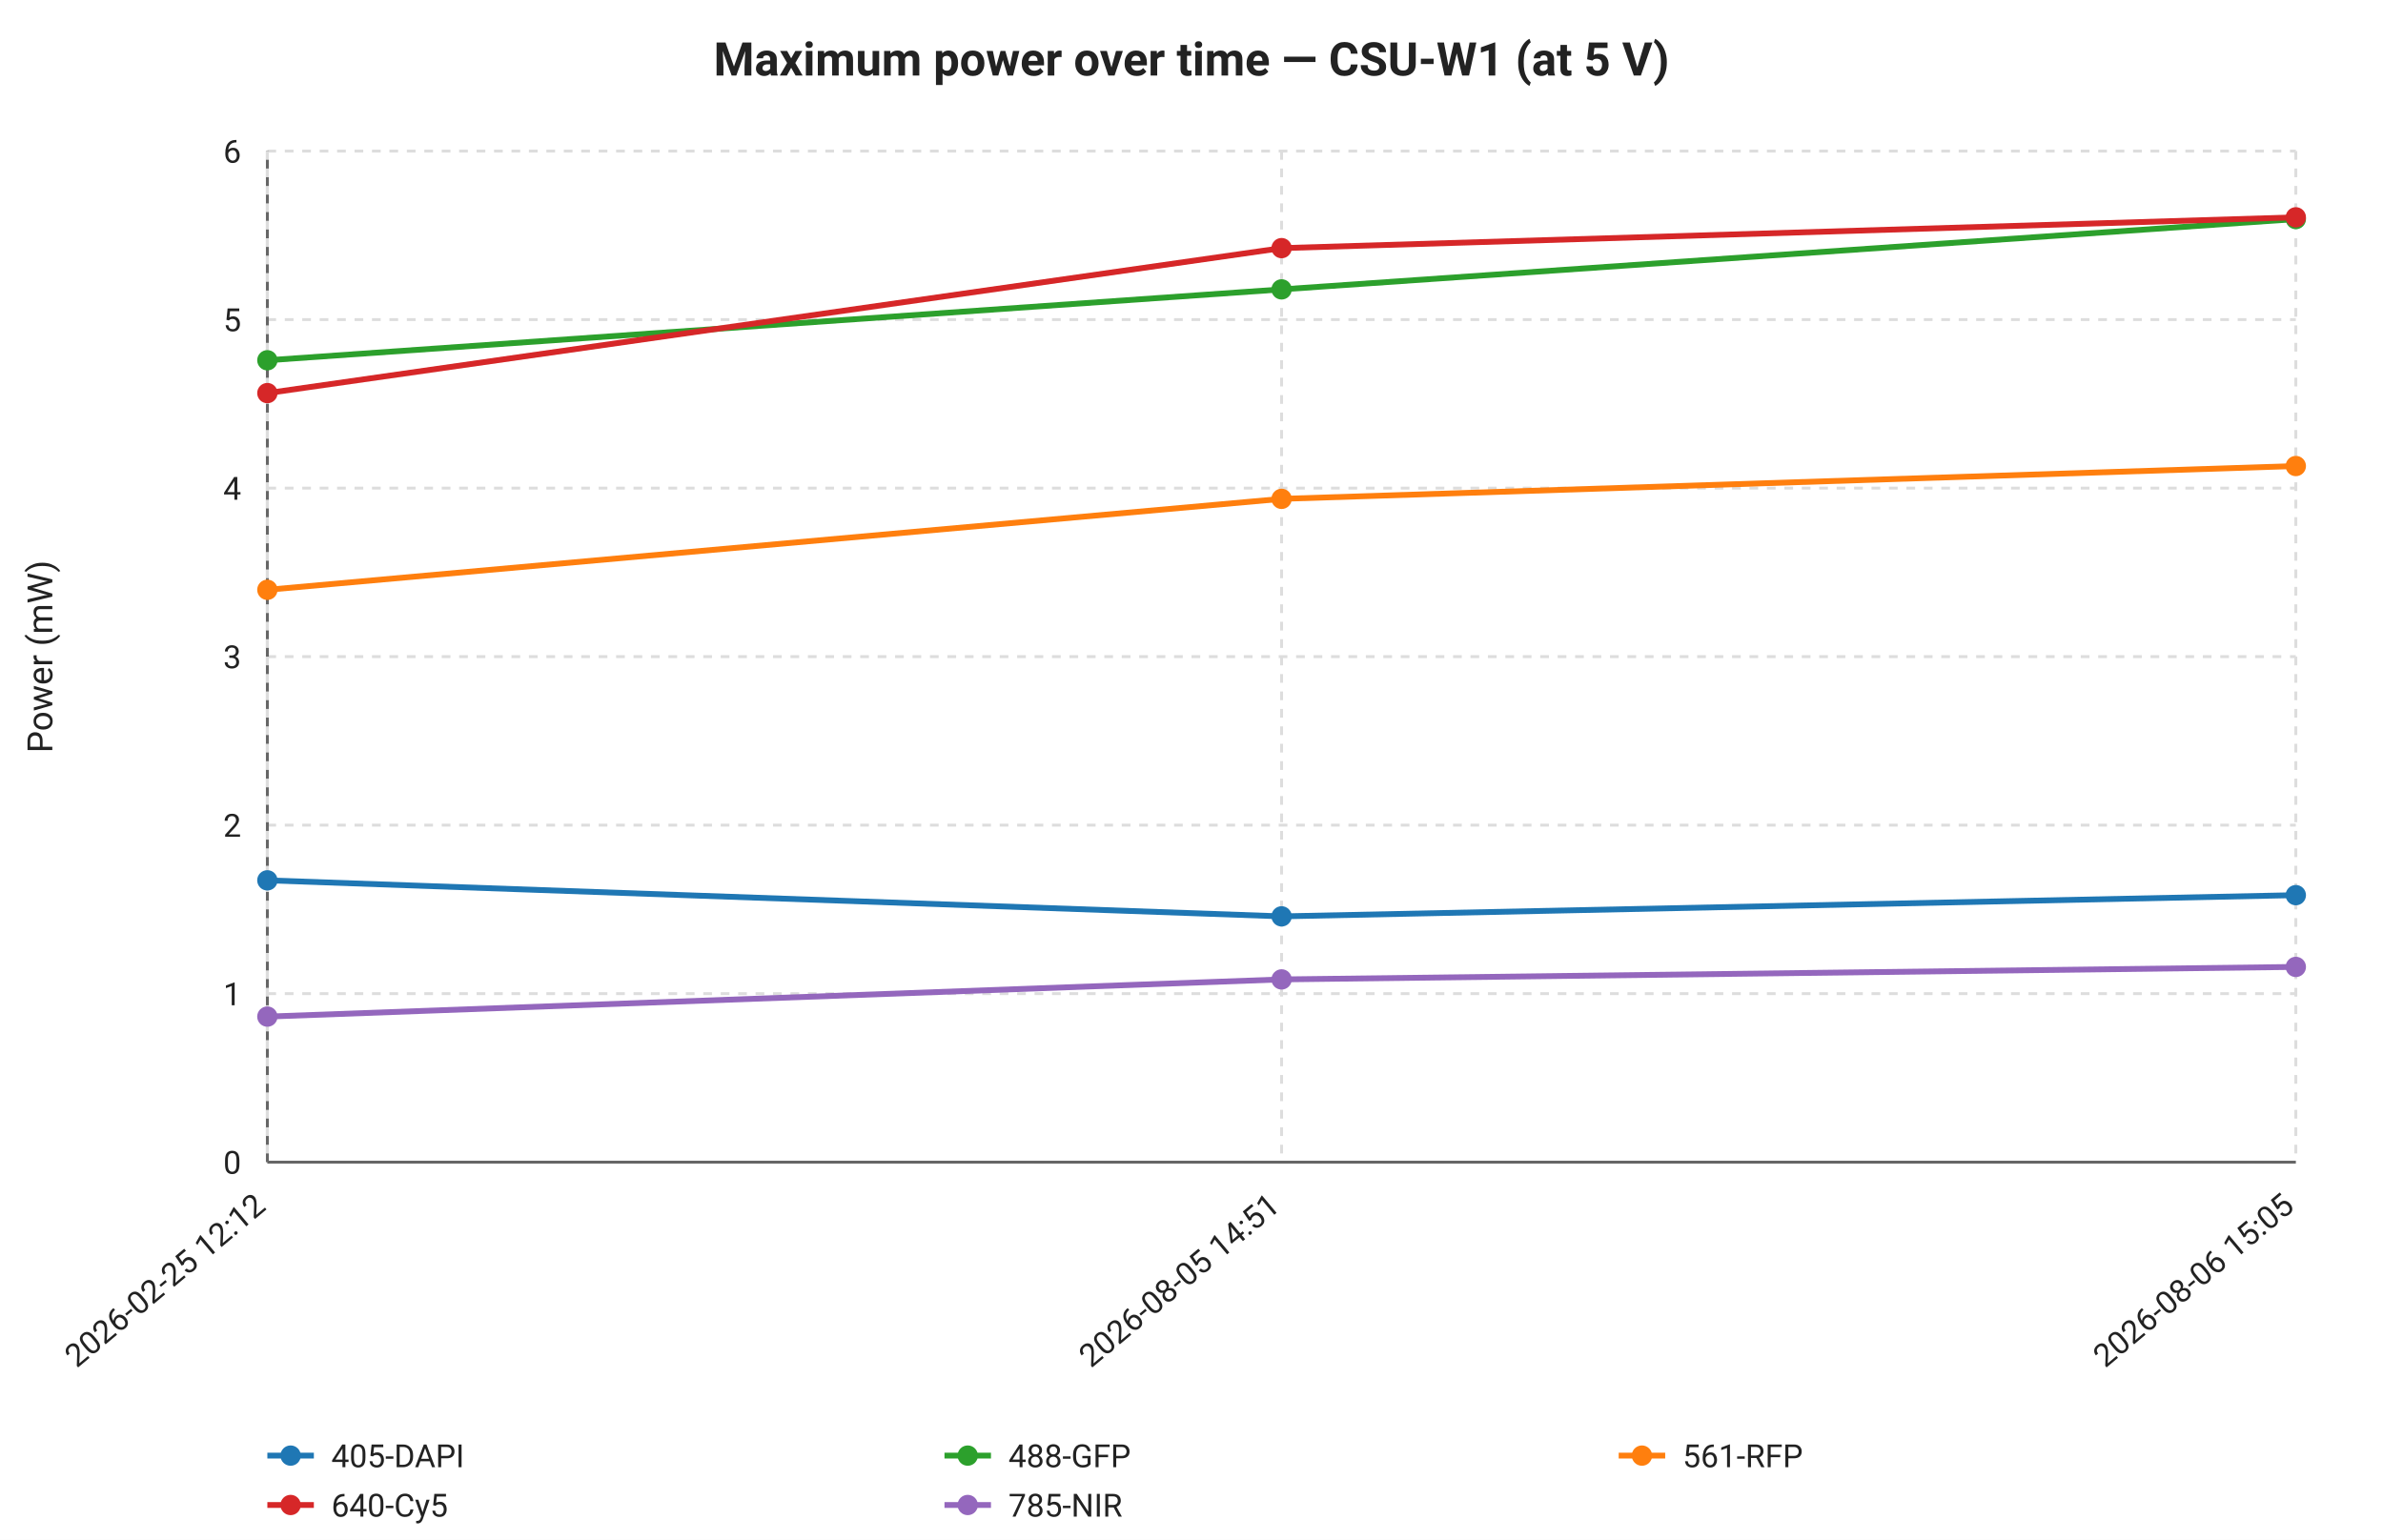
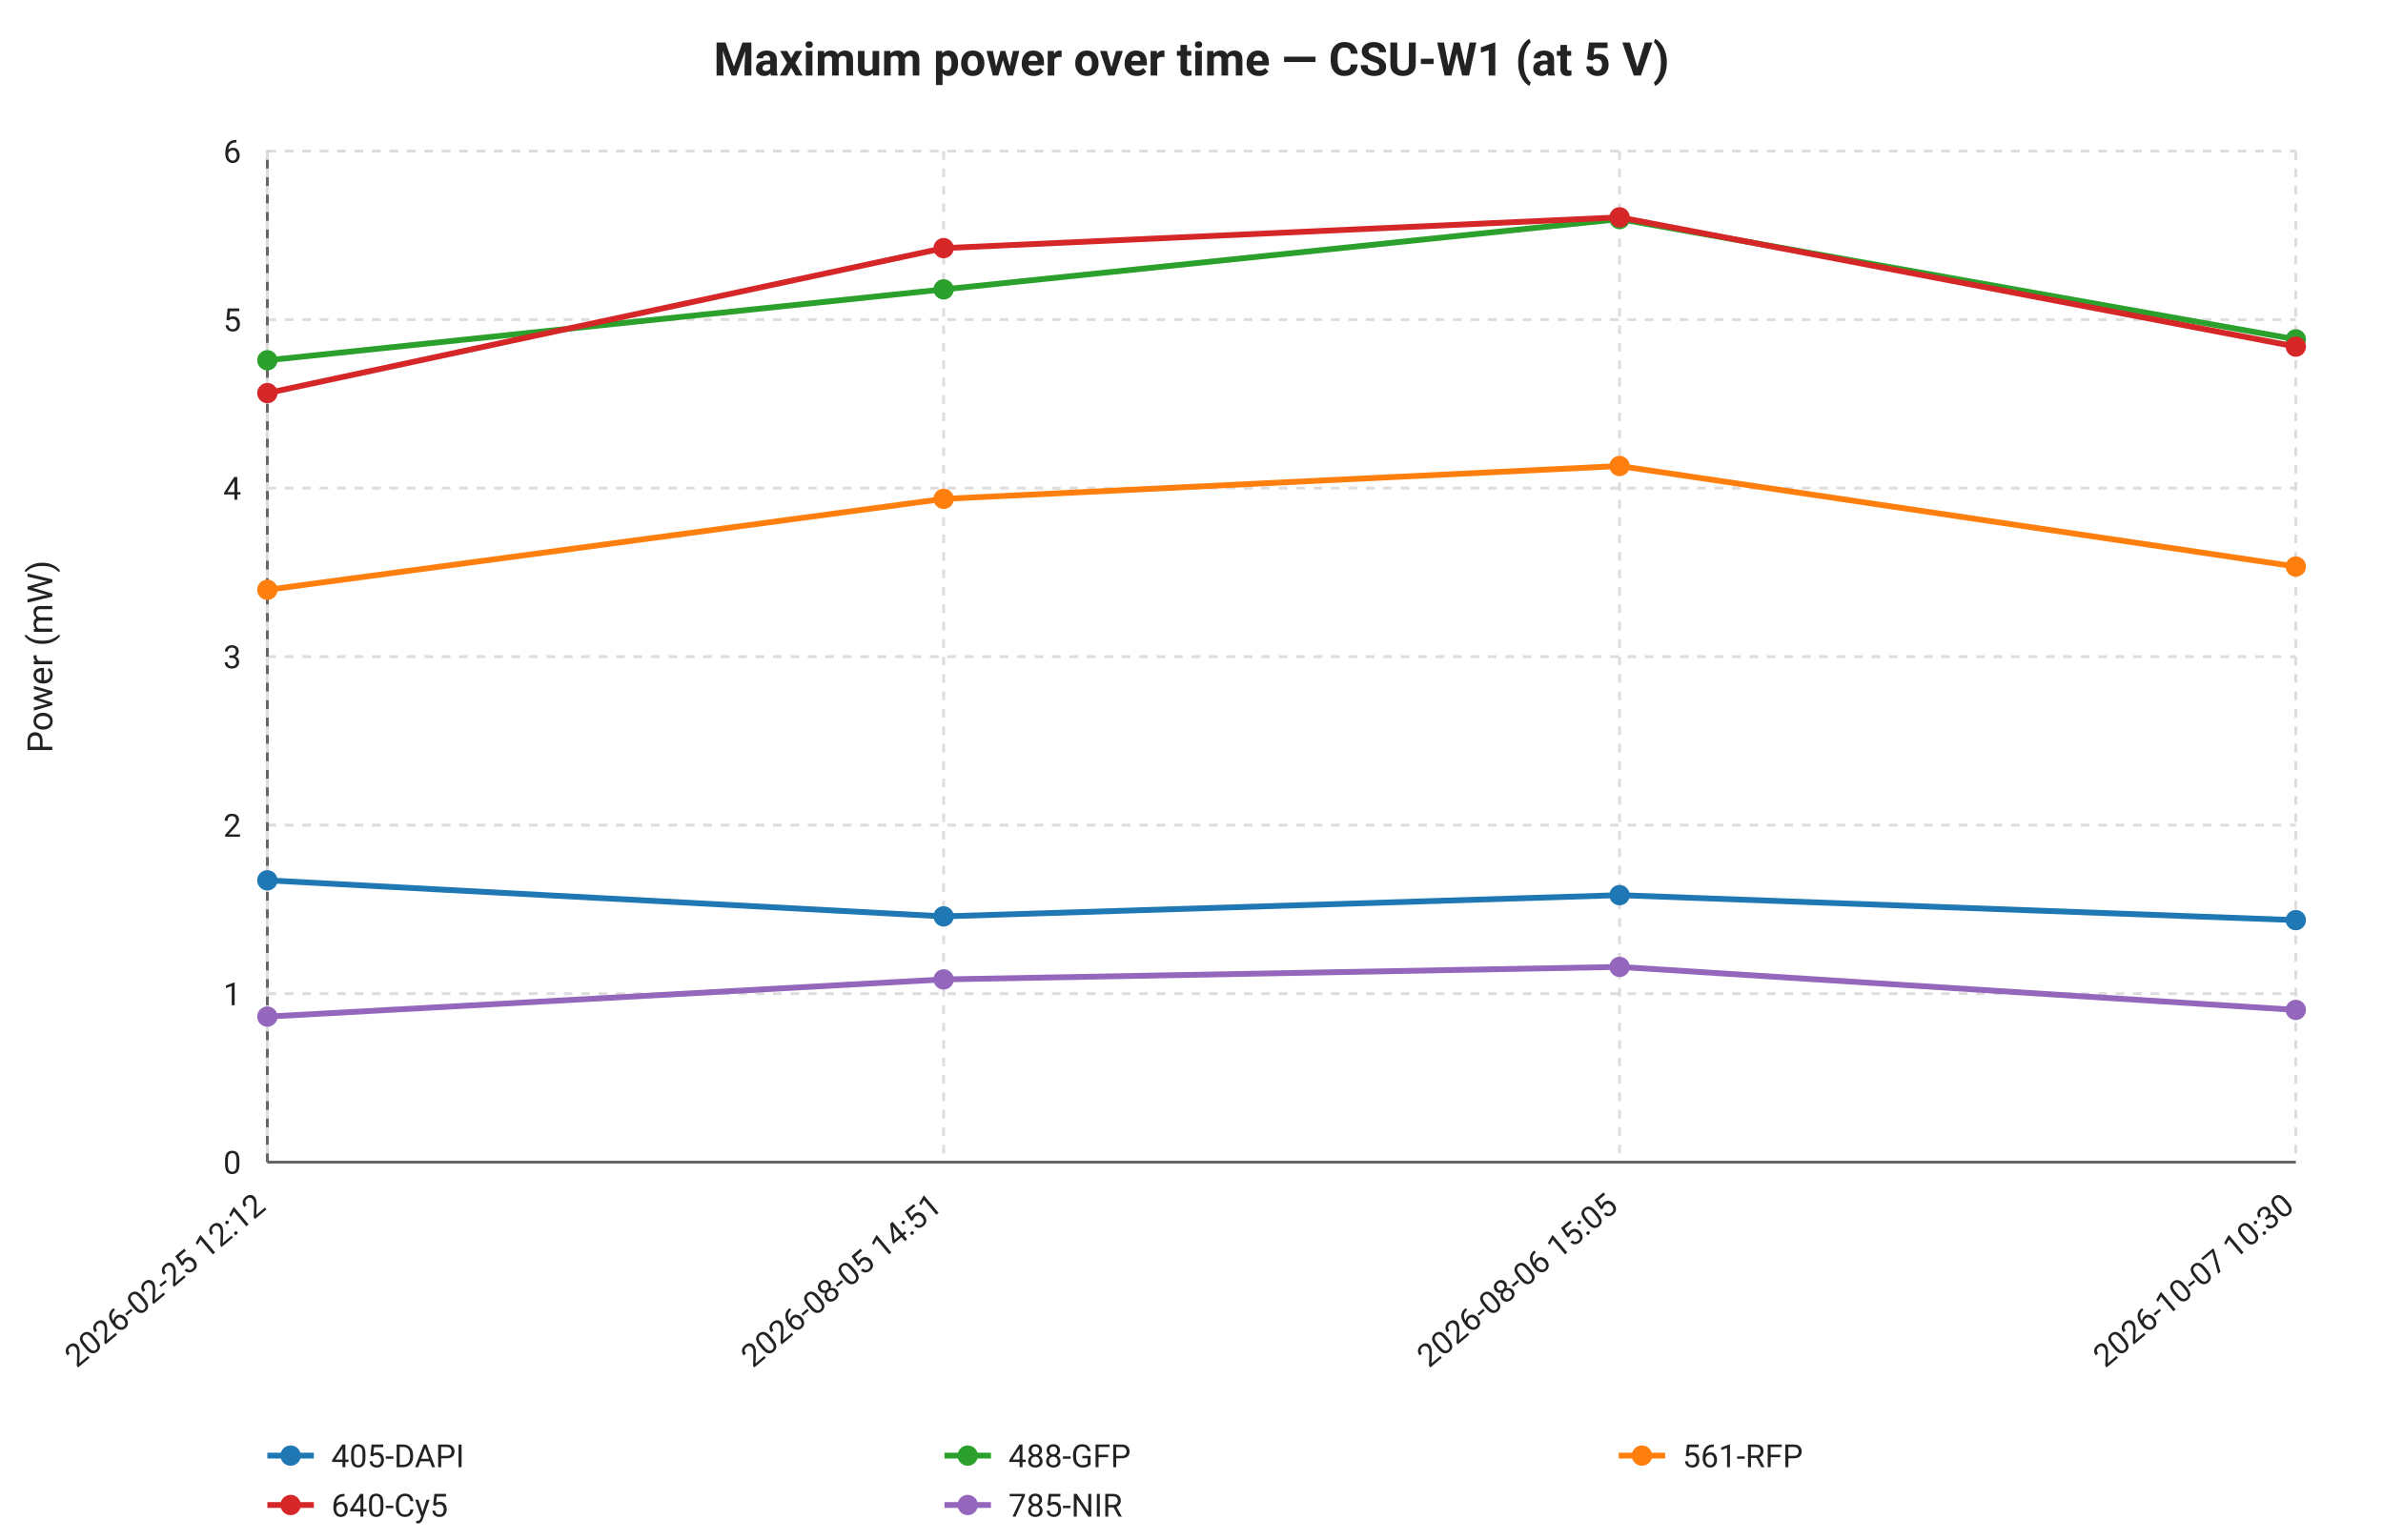
<svg xmlns="http://www.w3.org/2000/svg" viewBox="0 0 820 530" width="100%" role="img" aria-label="Maximum power over time — CSU-W1 (at 5 V)" style="max-width:100%;height:auto;font-family:system-ui,-apple-system,Segoe UI,Roboto,sans-serif">
  <style>.hp-bg{fill:#fff}.hp-fg{fill:#222}.hp-ax{stroke:#666}.hp-gr{stroke:#ddd}@media (prefers-color-scheme:dark){.hp-bg{fill:#0d1117}.hp-fg{fill:#e6edf3}.hp-ax{stroke:#8b949e}.hp-gr{stroke:#30363d}}</style>
  <rect class="hp-bg" x="0" y="0" width="820" height="530" />
  <text class="hp-fg" x="410" y="26" text-anchor="middle" font-size="16" font-weight="600">Maximum power over time — CSU-W1 (at 5 V)</text>
  <line class="hp-gr" x1="92" y1="400.0" x2="790" y2="400.0" stroke-dasharray="3 3" />
  <text class="hp-fg" x="83" y="404.0" text-anchor="end" font-size="11">0</text>
  <line class="hp-gr" x1="92" y1="342.0" x2="790" y2="342.0" stroke-dasharray="3 3" />
  <text class="hp-fg" x="83" y="346.0" text-anchor="end" font-size="11">1</text>
  <line class="hp-gr" x1="92" y1="284.0" x2="790" y2="284.0" stroke-dasharray="3 3" />
  <text class="hp-fg" x="83" y="288.0" text-anchor="end" font-size="11">2</text>
  <line class="hp-gr" x1="92" y1="226.0" x2="790" y2="226.0" stroke-dasharray="3 3" />
  <text class="hp-fg" x="83" y="230.0" text-anchor="end" font-size="11">3</text>
  <line class="hp-gr" x1="92" y1="168.0" x2="790" y2="168.0" stroke-dasharray="3 3" />
  <text class="hp-fg" x="83" y="172.0" text-anchor="end" font-size="11">4</text>
  <line class="hp-gr" x1="92" y1="110.0" x2="790" y2="110.0" stroke-dasharray="3 3" />
  <text class="hp-fg" x="83" y="114.0" text-anchor="end" font-size="11">5</text>
  <line class="hp-gr" x1="92" y1="52.0" x2="790" y2="52.0" stroke-dasharray="3 3" />
  <text class="hp-fg" x="83" y="56.0" text-anchor="end" font-size="11">6</text>
  <line class="hp-ax" x1="92" y1="52" x2="92" y2="400" />
  <line class="hp-ax" x1="92" y1="400" x2="790" y2="400" />
  <text class="hp-fg" x="18" y="226" font-size="12" text-anchor="middle" transform="rotate(-90 18 226)">Power (mW)</text>
  <line class="hp-gr" x1="92.0" y1="52" x2="92.0" y2="400" stroke-dasharray="3 3" />
  <text class="hp-fg" x="92.0" y="416" font-size="11" text-anchor="end" transform="rotate(-40 92.0 416)">2026-02-25 12:12</text>
-   <line class="hp-gr" x1="441.0" y1="52" x2="441.0" y2="400" stroke-dasharray="3 3" />
-   <text class="hp-fg" x="441.0" y="416" font-size="11" text-anchor="end" transform="rotate(-40 441.0 416)">2026-08-05 14:51</text>
+   <line class="hp-gr" x1="324.7" y1="52" x2="324.7" y2="400" stroke-dasharray="3 3" />
+   <text class="hp-fg" x="324.7" y="416" font-size="11" text-anchor="end" transform="rotate(-40 324.7 416)">2026-08-05 14:51</text>
+   <line class="hp-gr" x1="557.3" y1="52" x2="557.3" y2="400" stroke-dasharray="3 3" />
+   <text class="hp-fg" x="557.3" y="416" font-size="11" text-anchor="end" transform="rotate(-40 557.3 416)">2026-08-06 15:05</text>
  <line class="hp-gr" x1="790.0" y1="52" x2="790.0" y2="400" stroke-dasharray="3 3" />
-   <text class="hp-fg" x="790.0" y="416" font-size="11" text-anchor="end" transform="rotate(-40 790.0 416)">2026-08-06 15:05</text>
-   <polyline fill="none" stroke="#1f77b4" stroke-width="2" points="92.0,303.0 441.0,315.4 790.0,308.1" />
+   <text class="hp-fg" x="790.0" y="416" font-size="11" text-anchor="end" transform="rotate(-40 790.0 416)">2026-10-07 10:30</text>
+   <polyline fill="none" stroke="#1f77b4" stroke-width="2" points="92.0,303.0 324.7,315.4 557.3,308.1 790.0,316.7" />
  <circle cx="92.0" cy="303.0" r="3.5" fill="#1f77b4" />
-   <circle cx="441.0" cy="315.4" r="3.5" fill="#1f77b4" />
-   <circle cx="790.0" cy="308.1" r="3.5" fill="#1f77b4" />
-   <polyline fill="none" stroke="#2ca02c" stroke-width="2" points="92.0,124.0 441.0,99.6 790.0,75.4" />
+   <circle cx="324.7" cy="315.4" r="3.5" fill="#1f77b4" />
+   <circle cx="557.3" cy="308.1" r="3.5" fill="#1f77b4" />
+   <circle cx="790.0" cy="316.7" r="3.5" fill="#1f77b4" />
+   <polyline fill="none" stroke="#2ca02c" stroke-width="2" points="92.0,124.0 324.7,99.6 557.3,75.4 790.0,116.8" />
  <circle cx="92.0" cy="124.0" r="3.5" fill="#2ca02c" />
-   <circle cx="441.0" cy="99.6" r="3.5" fill="#2ca02c" />
-   <circle cx="790.0" cy="75.4" r="3.5" fill="#2ca02c" />
-   <polyline fill="none" stroke="#ff7f0e" stroke-width="2" points="92.0,203.0 441.0,171.7 790.0,160.4" />
+   <circle cx="324.7" cy="99.6" r="3.5" fill="#2ca02c" />
+   <circle cx="557.3" cy="75.4" r="3.5" fill="#2ca02c" />
+   <circle cx="790.0" cy="116.8" r="3.5" fill="#2ca02c" />
+   <polyline fill="none" stroke="#ff7f0e" stroke-width="2" points="92.0,203.0 324.7,171.7 557.3,160.4 790.0,195.0" />
  <circle cx="92.0" cy="203.0" r="3.5" fill="#ff7f0e" />
-   <circle cx="441.0" cy="171.7" r="3.5" fill="#ff7f0e" />
-   <circle cx="790.0" cy="160.4" r="3.5" fill="#ff7f0e" />
-   <polyline fill="none" stroke="#d62728" stroke-width="2" points="92.0,135.3 441.0,85.4 790.0,74.8" />
+   <circle cx="324.7" cy="171.7" r="3.5" fill="#ff7f0e" />
+   <circle cx="557.3" cy="160.4" r="3.5" fill="#ff7f0e" />
+   <circle cx="790.0" cy="195.0" r="3.5" fill="#ff7f0e" />
+   <polyline fill="none" stroke="#d62728" stroke-width="2" points="92.0,135.3 324.7,85.4 557.3,74.8 790.0,119.3" />
  <circle cx="92.0" cy="135.3" r="3.5" fill="#d62728" />
-   <circle cx="441.0" cy="85.4" r="3.5" fill="#d62728" />
-   <circle cx="790.0" cy="74.8" r="3.5" fill="#d62728" />
-   <polyline fill="none" stroke="#9467bd" stroke-width="2" points="92.0,349.9 441.0,337.1 790.0,332.8" />
+   <circle cx="324.7" cy="85.4" r="3.5" fill="#d62728" />
+   <circle cx="557.3" cy="74.8" r="3.5" fill="#d62728" />
+   <circle cx="790.0" cy="119.3" r="3.5" fill="#d62728" />
+   <polyline fill="none" stroke="#9467bd" stroke-width="2" points="92.0,349.9 324.7,337.1 557.3,332.8 790.0,347.6" />
  <circle cx="92.0" cy="349.9" r="3.5" fill="#9467bd" />
-   <circle cx="441.0" cy="337.1" r="3.5" fill="#9467bd" />
-   <circle cx="790.0" cy="332.8" r="3.5" fill="#9467bd" />
+   <circle cx="324.7" cy="337.1" r="3.5" fill="#9467bd" />
+   <circle cx="557.3" cy="332.8" r="3.5" fill="#9467bd" />
+   <circle cx="790.0" cy="347.6" r="3.5" fill="#9467bd" />
  <line x1="92" y1="501" x2="108" y2="501" stroke="#1f77b4" stroke-width="2" />
  <circle cx="100" cy="501" r="3.5" fill="#1f77b4" />
  <text class="hp-fg" x="114" y="505" font-size="11">405-DAPI</text>
  <line x1="325" y1="501" x2="341" y2="501" stroke="#2ca02c" stroke-width="2" />
  <circle cx="333" cy="501" r="3.5" fill="#2ca02c" />
  <text class="hp-fg" x="347" y="505" font-size="11">488-GFP</text>
  <line x1="557" y1="501" x2="573" y2="501" stroke="#ff7f0e" stroke-width="2" />
  <circle cx="565" cy="501" r="3.5" fill="#ff7f0e" />
  <text class="hp-fg" x="579" y="505" font-size="11">561-RFP</text>
  <line x1="92" y1="518" x2="108" y2="518" stroke="#d62728" stroke-width="2" />
  <circle cx="100" cy="518" r="3.5" fill="#d62728" />
  <text class="hp-fg" x="114" y="522" font-size="11">640-Cy5</text>
  <line x1="325" y1="518" x2="341" y2="518" stroke="#9467bd" stroke-width="2" />
  <circle cx="333" cy="518" r="3.5" fill="#9467bd" />
  <text class="hp-fg" x="347" y="522" font-size="11">785-NIR</text>
</svg>
